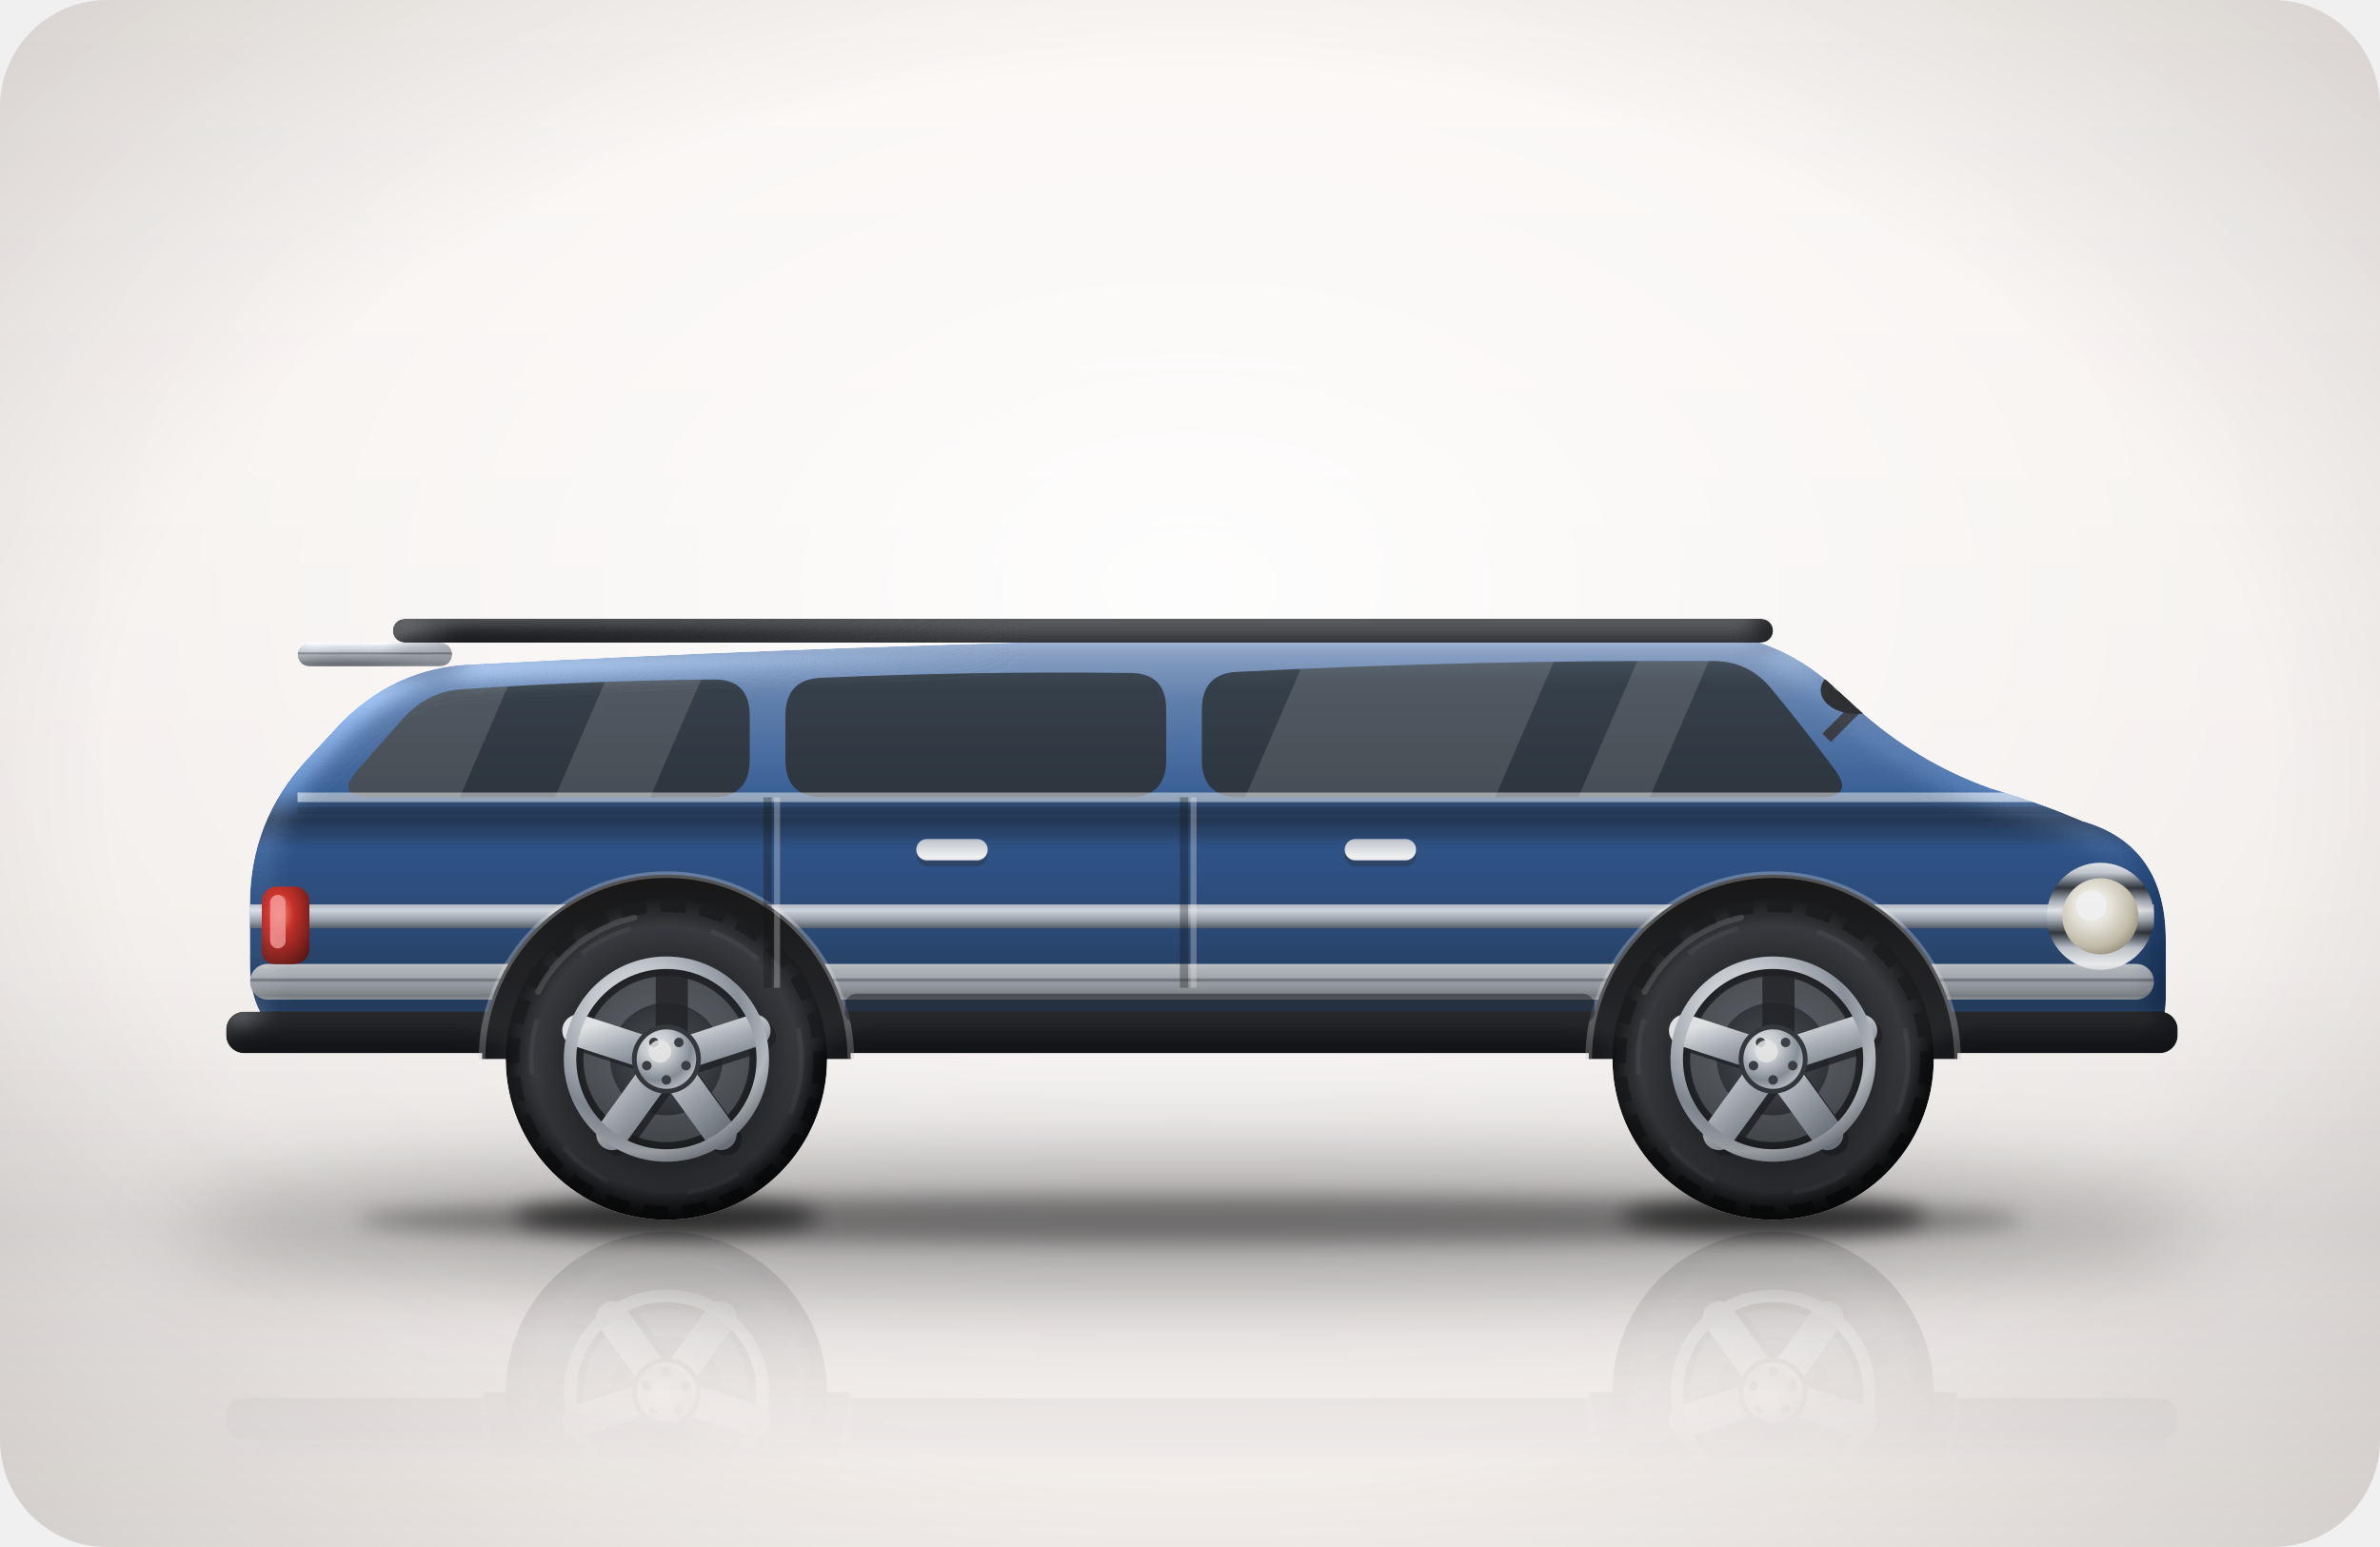
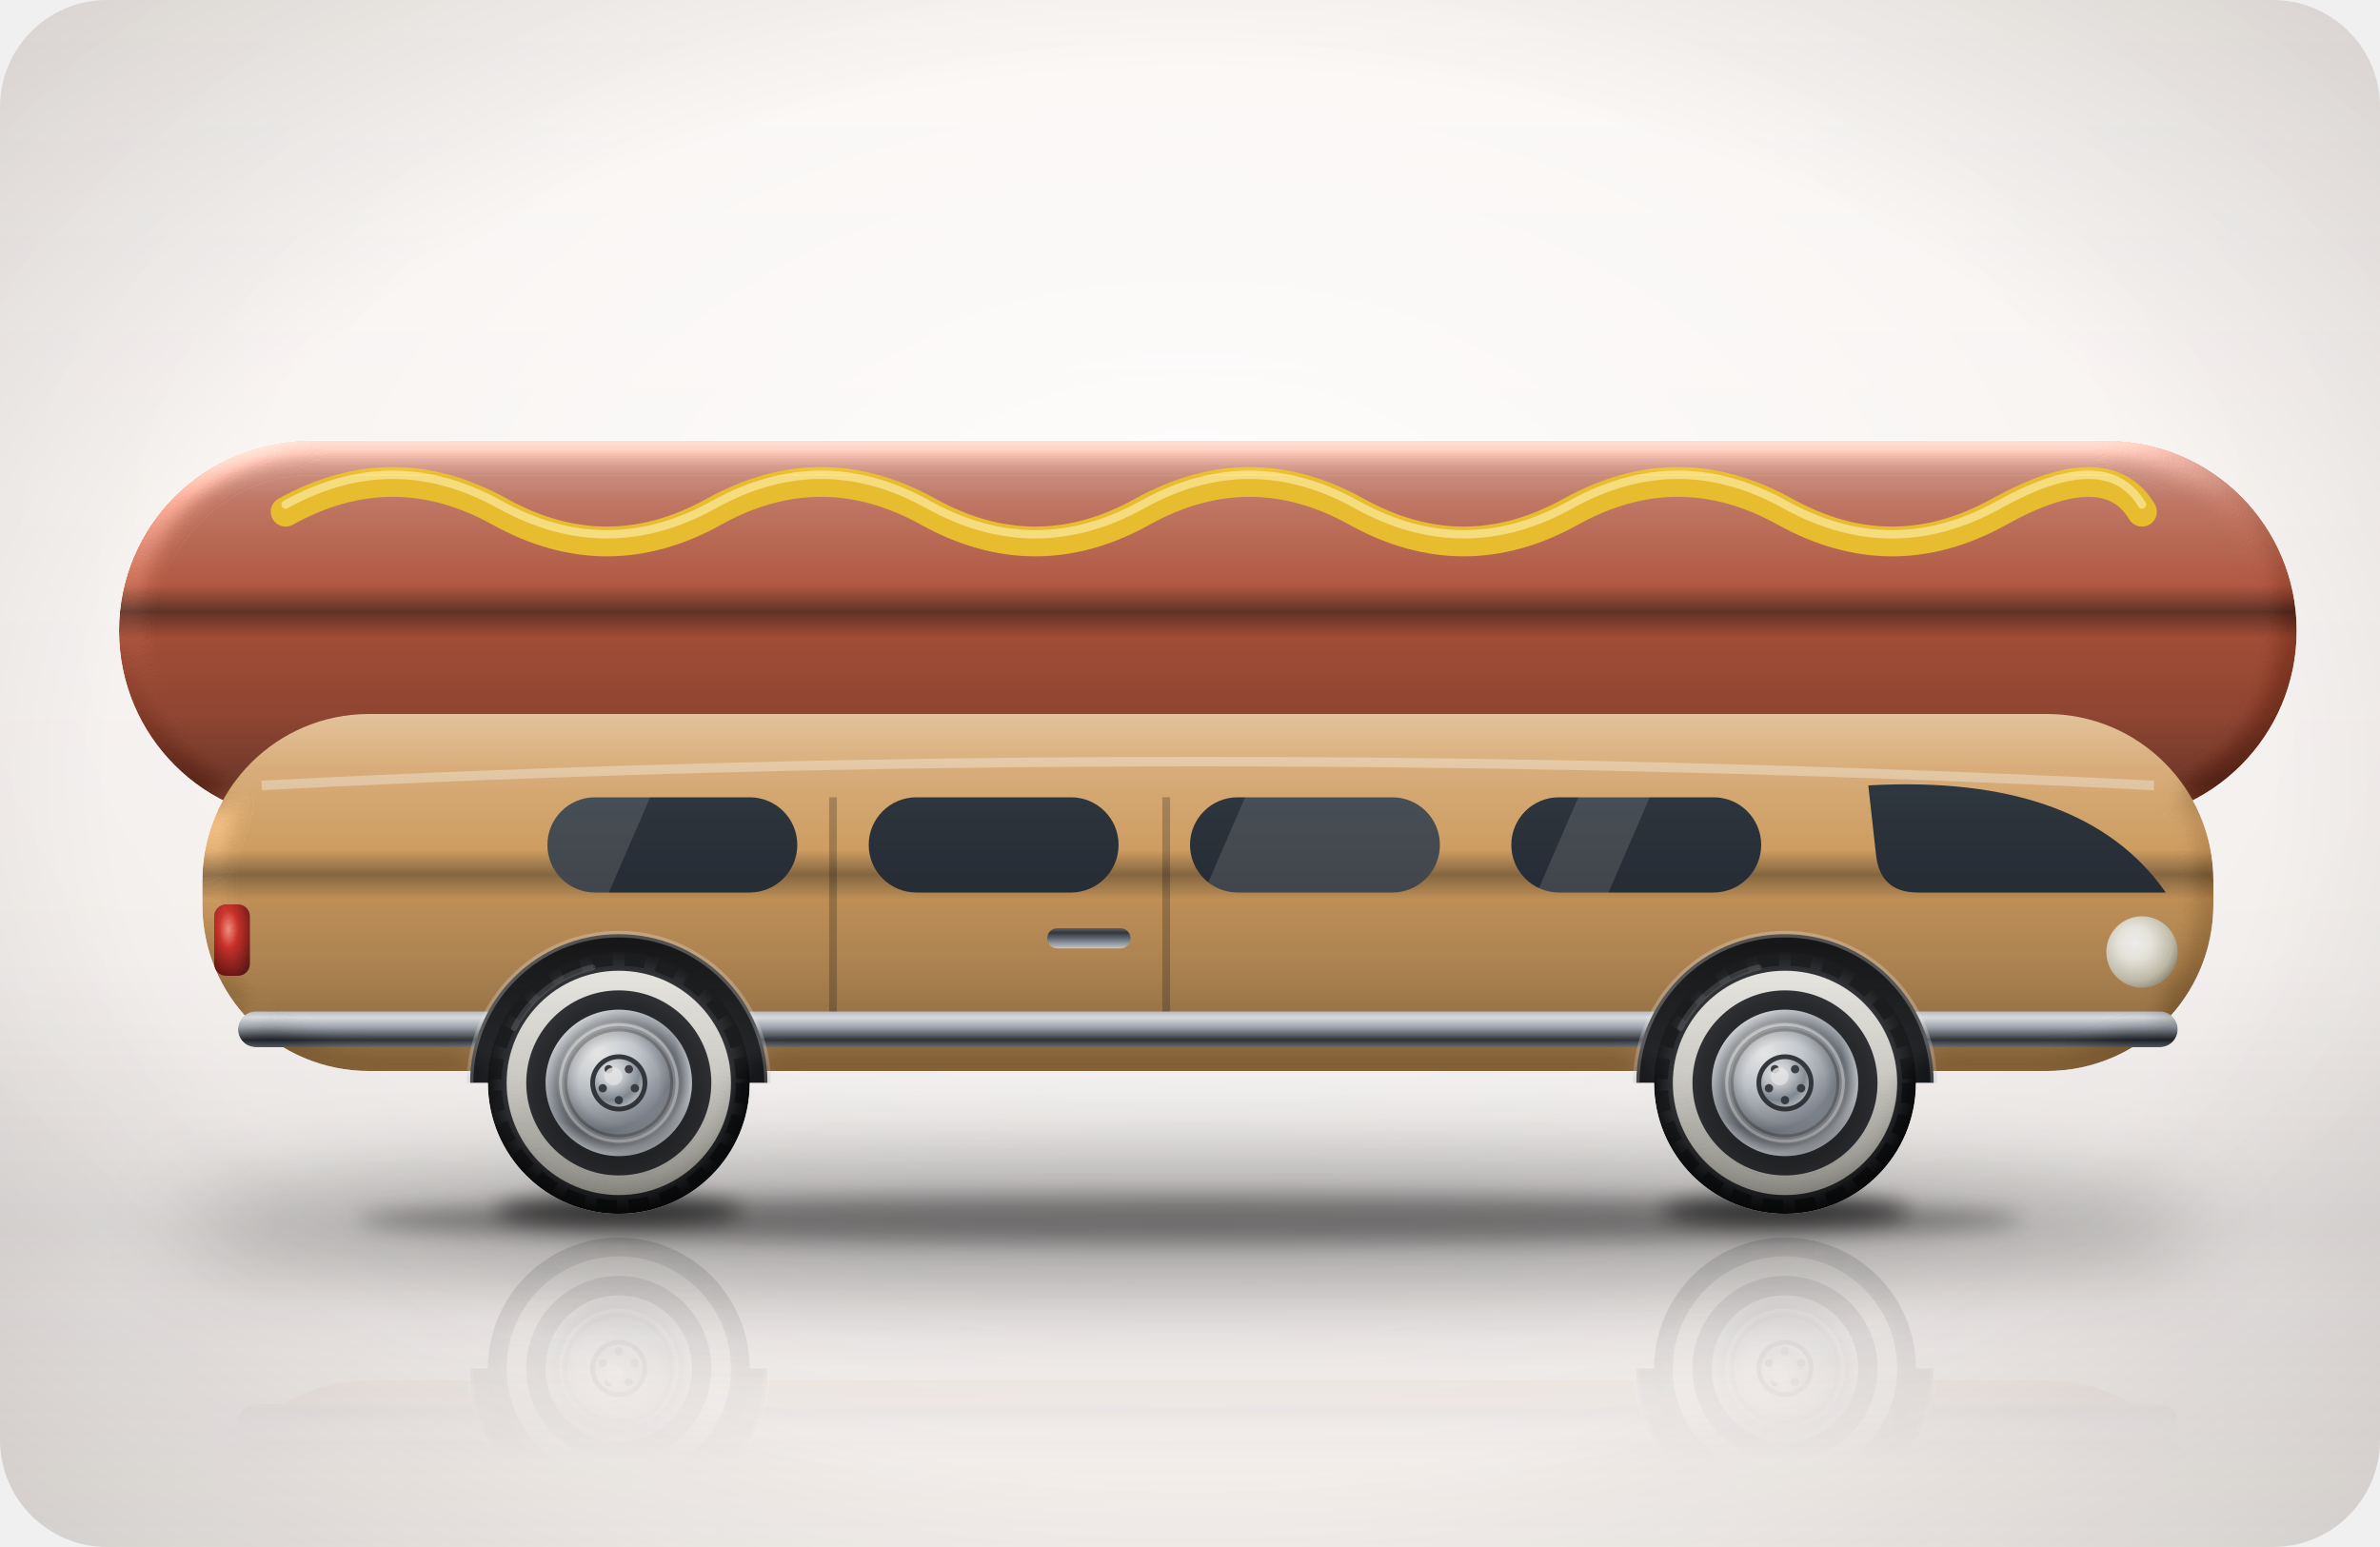
<svg xmlns="http://www.w3.org/2000/svg" viewBox="0 0 400 260" width="400" height="260">
  <defs>
    <linearGradient id="body" x1="0" y1="0" x2="0" y2="1">
-       <stop offset="0" stop-color="#91a7c7" />
-       <stop offset="0.16" stop-color="#5476a7" />
-       <stop offset="0.38" stop-color="#2c5793" />
-       <stop offset="0.45" stop-color="#122847" />
-       <stop offset="0.52" stop-color="#214983" />
-       <stop offset="0.72" stop-color="#1c4072" />
-       <stop offset="0.9" stop-color="#163158" />
-       <stop offset="1" stop-color="#1c4072" />
+       <stop offset="0" stop-color="#d4a295" />
+       <stop offset="0.16" stop-color="#bb6d59" />
+       <stop offset="0.38" stop-color="#ac4c33" />
+       <stop offset="0.45" stop-color="#542215" />
+       <stop offset="0.52" stop-color="#9b3f27" />
+       <stop offset="0.72" stop-color="#873722" />
+       <stop offset="0.9" stop-color="#682a1a" />
+       <stop offset="1" stop-color="#873722" />
    </linearGradient>
    <linearGradient id="accent" x1="0" y1="0" x2="0" y2="1">
-       <stop offset="0" stop-color="#c9cdd2" />
-       <stop offset="0.16" stop-color="#b7bcc2" />
-       <stop offset="0.38" stop-color="#abb1b9" />
-       <stop offset="0.45" stop-color="#696d72" />
-       <stop offset="0.52" stop-color="#9ea4ac" />
-       <stop offset="0.72" stop-color="#8f949b" />
-       <stop offset="0.9" stop-color="#787d82" />
-       <stop offset="1" stop-color="#8f949b" />
+       <stop offset="0" stop-color="#e3bf94" />
+       <stop offset="0.16" stop-color="#daaa71" />
+       <stop offset="0.38" stop-color="#d49d5a" />
+       <stop offset="0.45" stop-color="#836035" />
+       <stop offset="0.52" stop-color="#c6904f" />
+       <stop offset="0.72" stop-color="#b38248" />
+       <stop offset="0.9" stop-color="#966e3c" />
+       <stop offset="1" stop-color="#b38248" />
    </linearGradient>
    <linearGradient id="glassg" gradientUnits="userSpaceOnUse" x1="0" y1="70" x2="0" y2="160">
      <stop offset="0" stop-color="#9fb1c1" />
      <stop offset=".35" stop-color="#55687a" />
      <stop offset=".5" stop-color="#26313c" />
      <stop offset="1" stop-color="#121820" />
    </linearGradient>
    <pattern id="glass" patternUnits="userSpaceOnUse" width="400" height="260">
      <rect width="400" height="260" fill="url(#glassg)" />
      <path d="M70 40 L118 40 L40 220 L-8 220 Z M134 40 L150 40 L72 220 L56 220 Z M250 40 L292 40 L214 220 L172 220 Z M306 40 L318 40 L240 220 L228 220 Z" fill="#fff" opacity=".13" />
    </pattern>
    <linearGradient id="chrome" gradientUnits="userSpaceOnUse" x1="0" y1="0" x2="0" y2="9" spreadMethod="reflect">
      <stop offset="0" stop-color="#fbfcfd" />
      <stop offset=".3" stop-color="#c6ccd3" />
      <stop offset=".48" stop-color="#5a626d" />
      <stop offset=".58" stop-color="#262b31" />
      <stop offset=".82" stop-color="#a7afb9" />
      <stop offset="1" stop-color="#eef1f4" />
    </linearGradient>
    <radialGradient id="tire" cx=".5" cy=".5" r=".5">
      <stop offset="0" stop-color="#26282c" />
      <stop offset=".6" stop-color="#1b1c1f" />
      <stop offset=".82" stop-color="#2d2f34" />
      <stop offset=".93" stop-color="#18191c" />
      <stop offset="1" stop-color="#0a0b0c" />
    </radialGradient>
    <radialGradient id="rim" cx=".36" cy=".3" r=".85">
      <stop offset="0" stop-color="#ffffff" />
      <stop offset=".3" stop-color="#d6dbe1" />
      <stop offset=".62" stop-color="#8d95a0" />
      <stop offset=".8" stop-color="#c3c9d0" />
      <stop offset="1" stop-color="#5c636d" />
    </radialGradient>
    <radialGradient id="dish" cx=".5" cy=".5" r=".5">
      <stop offset=".55" stop-color="#000" stop-opacity="0" />
      <stop offset=".85" stop-color="#000" stop-opacity=".28" />
      <stop offset="1" stop-color="#fff" stop-opacity=".25" />
    </radialGradient>
    <radialGradient id="rimwell" cx=".5" cy=".5" r=".5">
      <stop offset="0" stop-color="#4a4f57" />
      <stop offset=".7" stop-color="#202328" />
      <stop offset="1" stop-color="#0d0e10" />
    </radialGradient>
    <linearGradient id="spoke" x1="0" y1="0" x2="1" y2="1">
      <stop offset="0" stop-color="#f4f6f8" />
      <stop offset=".5" stop-color="#b3bac3" />
      <stop offset="1" stop-color="#7e8692" />
    </linearGradient>
    <radialGradient id="gunmetal" cx=".38" cy=".32" r=".8">
      <stop offset="0" stop-color="#8b9098" />
      <stop offset=".6" stop-color="#4c5158" />
      <stop offset="1" stop-color="#26292e" />
    </radialGradient>
    <linearGradient id="whitewall" x1="0" y1="0" x2="0" y2="1">
      <stop offset="0" stop-color="#f6f5ef" />
      <stop offset="1" stop-color="#c9c7bd" />
    </linearGradient>
    <linearGradient id="rubber" x1="0" y1="0" x2="0" y2="1">
      <stop offset="0" stop-color="#3a3d42" />
      <stop offset=".2" stop-color="#222428" />
      <stop offset=".8" stop-color="#16171a" />
      <stop offset="1" stop-color="#2a2c30" />
    </linearGradient>
    <linearGradient id="well" x1="0" y1="0" x2="0" y2="1">
      <stop offset="0" stop-color="#050506" />
      <stop offset="1" stop-color="#1c1e22" />
    </linearGradient>
    <radialGradient id="lamp" cx=".4" cy=".38" r=".7">
      <stop offset="0" stop-color="#ffffff" />
      <stop offset=".35" stop-color="#f4f1e6" />
      <stop offset=".75" stop-color="#c9c3ae" />
      <stop offset="1" stop-color="#8e8873" />
    </radialGradient>
    <radialGradient id="tail" cx=".4" cy=".35" r=".75">
      <stop offset="0" stop-color="#ff8a7a" />
      <stop offset=".35" stop-color="#d0241b" />
      <stop offset="1" stop-color="#5a0806" />
    </radialGradient>
    <linearGradient id="wood" x1="0" y1="0" x2="0" y2="1">
      <stop offset="0" stop-color="#a87447" />
      <stop offset=".5" stop-color="#7e5130" />
      <stop offset="1" stop-color="#5b371e" />
    </linearGradient>
    <linearGradient id="cyc" x1="0" y1="0" x2="0" y2="1">
      <stop offset="0" stop-color="#f7f8f9" />
      <stop offset=".62" stop-color="#eceef0" />
      <stop offset=".79" stop-color="#d9dcdf" />
      <stop offset=".84" stop-color="#e3e5e8" />
      <stop offset="1" stop-color="#f2f3f4" />
    </linearGradient>
    <radialGradient id="key" cx=".5" cy=".38" r=".6">
      <stop offset="0" stop-color="#fff" stop-opacity=".9" />
      <stop offset="1" stop-color="#fff" stop-opacity="0" />
    </radialGradient>
    <radialGradient id="vig" cx=".5" cy=".5" r=".75">
      <stop offset=".6" stop-color="#000" stop-opacity="0" />
      <stop offset="1" stop-color="#000" stop-opacity=".16" />
    </radialGradient>
    <linearGradient id="sheen" gradientUnits="userSpaceOnUse" x1="0" y1="60" x2="400" y2="200">
      <stop offset=".18" stop-color="#fff" stop-opacity="0" />
      <stop offset=".27" stop-color="#fff" stop-opacity=".26" />
      <stop offset=".33" stop-color="#fff" stop-opacity="0" />
      <stop offset=".6" stop-color="#fff" stop-opacity="0" />
      <stop offset=".66" stop-color="#fff" stop-opacity=".1" />
      <stop offset=".7" stop-color="#fff" stop-opacity="0" />
    </linearGradient>
    <linearGradient id="ao" gradientUnits="userSpaceOnUse" x1="0" y1="120" x2="0" y2="206">
      <stop offset="0" stop-color="#000" stop-opacity="0" />
      <stop offset=".7" stop-color="#000" stop-opacity=".1" />
      <stop offset="1" stop-color="#000" stop-opacity=".35" />
    </linearGradient>
    <linearGradient id="fadeg" gradientUnits="userSpaceOnUse" x1="0" y1="206" x2="0" y2="246">
      <stop offset="0" stop-color="#fff" stop-opacity=".9" />
      <stop offset="1" stop-color="#fff" stop-opacity="0" />
    </linearGradient>
    <mask id="fade" maskUnits="userSpaceOnUse" x="0" y="0" width="400" height="260">
      <rect x="0" y="206" width="400" height="54" fill="url(#fadeg)" />
    </mask>
    <filter id="white" x="0" y="0" width="1" height="1">
      <feColorMatrix type="matrix" values="0 0 0 0 1 0 0 0 0 1 0 0 0 0 1 0 0 0 1 0" />
    </filter>
    <mask id="carm" maskUnits="userSpaceOnUse" x="0" y="0" width="400" height="260">
      <use href="#car" filter="url(#white)" />
    </mask>
    <filter id="blur2" x="-50%" y="-300%" width="200%" height="700%">
      <feGaussianBlur stdDeviation="1.8" />
    </filter>
    <filter id="blur6" x="-30%" y="-400%" width="160%" height="900%">
      <feGaussianBlur stdDeviation="7" />
    </filter>
    <filter id="studio" x="-4%" y="-8%" width="108%" height="116%" color-interpolation-filters="sRGB">
      <feGaussianBlur in="SourceAlpha" stdDeviation="2.4" result="b" />
      <feDiffuseLighting in="b" surfaceScale="4" diffuseConstant="1.04" lighting-color="#fff" result="df">
        <feDistantLight azimuth="245" elevation="62" />
      </feDiffuseLighting>
      <feBlend in="SourceGraphic" in2="df" mode="multiply" result="lit" />
      <feSpecularLighting in="b" surfaceScale="4" specularConstant=".7" specularExponent="26" lighting-color="#fff" result="sp">
        <feDistantLight azimuth="245" elevation="50" />
      </feSpecularLighting>
      <feComposite in="sp" in2="lit" operator="arithmetic" k1="0" k2=".55" k3="1" k4="0" result="all" />
      <feComposite in="all" in2="SourceAlpha" operator="in" />
    </filter>
    <g id="tpl">
-       <path d="M42.0 162.0L42.0 152.0Q42.0 138.0 51.5 127.7L56.5 122.3Q66.0 112.0 80.0 111.6Q181.9 106.4 284.0 106.4Q298.0 106.0 308.3 115.5L312.1 119.0Q322.0 128.0 334.6 132.5Q342.5 134.8 350.0 138.0Q364.0 142.0 364.0 158.0L364.0 167.9Q364.0 176.0 355.9 176.0L56.0 176.0Q42.0 176.0 42.0 162.0Z" fill="url(#body)" />
-       <path d="M78.3 115.8Q99.0 114.4 119.7 114.2Q126.0 114.0 126.0 120.3L126.0 127.7Q126.0 134.0 119.7 134.0L62.3 134.0Q56.0 134.0 60.2 129.3L67.8 120.7Q72.0 116.0 78.3 115.8Z" fill="url(#glass)" />
-       <path d="M138.3 113.9Q164.0 112.8 189.7 113.1Q196.0 113.0 196.0 119.3L196.0 127.7Q196.0 134.0 189.7 134.0L138.3 134.0Q132.0 134.0 132.0 127.7L132.0 120.3Q132.0 114.0 138.3 113.9Z" fill="url(#glass)" />
-       <path d="M208.3 112.9Q248.0 110.9 287.7 111.1Q294.0 111.0 297.9 116.0Q303.2 122.4 308.1 129.0Q312.0 134.0 305.7 134.0L208.3 134.0Q202.0 134.0 202.0 127.7L202.0 119.3Q202.0 113.0 208.3 112.9Z" fill="url(#glass)" />
-       <rect x="66" y="104" width="232" height="4" rx="2" fill="#17191d" />
-       <rect x="50" y="108" width="26" height="4" rx="2.0" fill="url(#accent)" />
-       <rect x="42" y="152" width="320" height="4" fill="url(#chrome)" opacity=".9" />
-       <rect x="42" y="162" width="320" height="6" rx="3.0" fill="url(#accent)" />
-       <rect x="38" y="170" width="328" height="7" rx="3" fill="#17191d" />
-       <circle cx="352" cy="154" r="6" fill="url(#lamp)" />
-       <rect x="44" y="150" width="7" height="12" rx="2" fill="url(#tail)" />
-       <path d="M81 178 A31 31 0 0 1 143 178 Z" fill="url(#well)" />
-       <path d="M81 178 A31 31 0 0 1 143 178" fill="none" stroke="#fff" stroke-width="1.1" opacity=".28" />
-       <circle cx="112" cy="178" r="27" fill="url(#tire)" />
-       <circle cx="112" cy="178" r="25.8" fill="none" stroke="#0b0c0e" stroke-width="2.2" stroke-dasharray="4.3 2.4" opacity=".9" />
-       <circle cx="112" cy="178" r="22.7" fill="none" stroke="#3a3d43" stroke-width=".8" stroke-dasharray="9.4 13.5" opacity=".7" />
-       <circle cx="112" cy="178" r="17.0" fill="#1a1c20" />
-       <circle cx="112" cy="178" r="16.2" fill="url(#rimwell)" />
-       <circle cx="112" cy="178" r="11.7" fill="none" stroke="#6f747b" stroke-width="4.5" opacity=".55" />
-       <path d="M112.9 178.9 L112.9 163.3" stroke="#121316" stroke-width="5.4" stroke-linecap="round" opacity=".8" />
-       <path d="M112 178 L112.0 162.4" stroke="url(#spoke)" stroke-width="5.4" stroke-linecap="round" />
-       <path d="M112.9 178.9 L127.7 174.1" stroke="#121316" stroke-width="5.4" stroke-linecap="round" opacity=".8" />
-       <path d="M112 178 L126.8 173.2" stroke="url(#spoke)" stroke-width="5.4" stroke-linecap="round" />
-       <path d="M112.9 178.9 L122.0 191.5" stroke="#121316" stroke-width="5.4" stroke-linecap="round" opacity=".8" />
-       <path d="M112 178 L121.1 190.6" stroke="url(#spoke)" stroke-width="5.4" stroke-linecap="round" />
-       <path d="M112.9 178.9 L103.8 191.5" stroke="#121316" stroke-width="5.4" stroke-linecap="round" opacity=".8" />
-       <path d="M112 178 L102.9 190.6" stroke="url(#spoke)" stroke-width="5.4" stroke-linecap="round" />
-       <path d="M112.9 178.9 L98.1 174.1" stroke="#121316" stroke-width="5.4" stroke-linecap="round" opacity=".8" />
-       <path d="M112 178 L97.2 173.2" stroke="url(#spoke)" stroke-width="5.4" stroke-linecap="round" />
-       <circle cx="112" cy="178" r="16.2" fill="none" stroke="url(#rim)" stroke-width="2.1" />
-       <circle cx="112" cy="178" r="5.4" fill="url(#rim)" />
-       <circle cx="112" cy="178" r="5.4" fill="none" stroke="#2b2e33" stroke-width=".8" />
-       <circle cx="114.1" cy="175.2" r="0.8" fill="#33363c" />
-       <circle cx="115.3" cy="179.1" r="0.8" fill="#33363c" />
-       <circle cx="112.0" cy="181.5" r="0.8" fill="#33363c" />
-       <circle cx="108.7" cy="179.1" r="0.8" fill="#33363c" />
-       <circle cx="109.9" cy="175.2" r="0.8" fill="#33363c" />
-       <circle cx="110.9" cy="176.7" r="1.9" fill="#fff" opacity=".85" />
-       <path d="M90.4 166.7 A24.3 24.3 0 0 1 106.6 154.2" fill="none" stroke="#fff" stroke-width="1" opacity=".14" stroke-linecap="round" />
-       <path d="M267 178 A31 31 0 0 1 329 178 Z" fill="url(#well)" />
-       <path d="M267 178 A31 31 0 0 1 329 178" fill="none" stroke="#fff" stroke-width="1.1" opacity=".28" />
-       <circle cx="298" cy="178" r="27" fill="url(#tire)" />
-       <circle cx="298" cy="178" r="25.8" fill="none" stroke="#0b0c0e" stroke-width="2.2" stroke-dasharray="4.3 2.4" opacity=".9" />
-       <circle cx="298" cy="178" r="22.7" fill="none" stroke="#3a3d43" stroke-width=".8" stroke-dasharray="9.4 13.5" opacity=".7" />
-       <circle cx="298" cy="178" r="17.0" fill="#1a1c20" />
-       <circle cx="298" cy="178" r="16.2" fill="url(#rimwell)" />
-       <circle cx="298" cy="178" r="11.7" fill="none" stroke="#6f747b" stroke-width="4.5" opacity=".55" />
-       <path d="M298.9 178.9 L298.9 163.3" stroke="#121316" stroke-width="5.4" stroke-linecap="round" opacity=".8" />
-       <path d="M298 178 L298.0 162.4" stroke="url(#spoke)" stroke-width="5.4" stroke-linecap="round" />
-       <path d="M298.9 178.9 L313.7 174.1" stroke="#121316" stroke-width="5.4" stroke-linecap="round" opacity=".8" />
-       <path d="M298 178 L312.8 173.2" stroke="url(#spoke)" stroke-width="5.4" stroke-linecap="round" />
-       <path d="M298.9 178.9 L308.0 191.5" stroke="#121316" stroke-width="5.4" stroke-linecap="round" opacity=".8" />
-       <path d="M298 178 L307.1 190.6" stroke="url(#spoke)" stroke-width="5.4" stroke-linecap="round" />
-       <path d="M298.9 178.9 L289.8 191.5" stroke="#121316" stroke-width="5.4" stroke-linecap="round" opacity=".8" />
-       <path d="M298 178 L288.9 190.6" stroke="url(#spoke)" stroke-width="5.4" stroke-linecap="round" />
-       <path d="M298.9 178.9 L284.1 174.1" stroke="#121316" stroke-width="5.4" stroke-linecap="round" opacity=".8" />
-       <path d="M298 178 L283.2 173.2" stroke="url(#spoke)" stroke-width="5.4" stroke-linecap="round" />
-       <circle cx="298" cy="178" r="16.2" fill="none" stroke="url(#rim)" stroke-width="2.1" />
-       <circle cx="298" cy="178" r="5.4" fill="url(#rim)" />
-       <circle cx="298" cy="178" r="5.4" fill="none" stroke="#2b2e33" stroke-width=".8" />
-       <circle cx="300.1" cy="175.2" r="0.8" fill="#33363c" />
-       <circle cx="301.3" cy="179.1" r="0.8" fill="#33363c" />
-       <circle cx="298.0" cy="181.5" r="0.8" fill="#33363c" />
-       <circle cx="294.7" cy="179.1" r="0.8" fill="#33363c" />
-       <circle cx="295.9" cy="175.2" r="0.8" fill="#33363c" />
-       <circle cx="296.9" cy="176.7" r="1.9" fill="#fff" opacity=".85" />
-       <path d="M276.4 166.7 A24.3 24.3 0 0 1 292.6 154.2" fill="none" stroke="#fff" stroke-width="1" opacity=".14" stroke-linecap="round" />
+       <rect x="20" y="74" width="366" height="64" rx="32" fill="url(#body)" />
+       <path d="M48 86 Q66 76 84 86 T120 86 T156 86 T192 86 T228 86 T264 86 T300 86 T336 86 T360 86" stroke="#e8b81e" stroke-width="5" fill="none" stroke-linecap="round" />
+       <path d="M48 86 Q66 76 84 86 T120 86 T156 86 T192 86 T228 86 T264 86 T300 86 T336 86 T360 86" stroke="#fff3b0" stroke-width="1.4" fill="none" stroke-linecap="round" opacity=".6" transform="translate(0 -1.2)" />
+       <rect x="34" y="120" width="338" height="60" rx="28" fill="url(#accent)" />
+       <path d="M44 132 Q200 124 362 132" stroke="#fff" stroke-width="1.6" fill="none" opacity=".35" />
+       <rect x="92" y="134" width="42" height="16" rx="8" fill="url(#glass)" />
+       <rect x="146" y="134" width="42" height="16" rx="8" fill="url(#glass)" />
+       <rect x="200" y="134" width="42" height="16" rx="8" fill="url(#glass)" />
+       <rect x="254" y="134" width="42" height="16" rx="8" fill="url(#glass)" />
+       <path d="M314.0 132.0Q350.0 130.0 364.0 150.0L357.7 150.0L322.3 150.0Q316.0 150.0 315.3 143.7L314.7 138.3Q314.0 132.0 314.0 132.0Z" fill="url(#glass)" />
+       <path d="M140 134 V176 M196 134 V176" stroke="#000" stroke-width="1.3" opacity=".25" />
+       <rect x="176" y="156" width="14" height="3.4" rx="1.7" fill="url(#chrome)" />
+       <rect x="40" y="170" width="326" height="6" rx="3" fill="url(#chrome)" />
+       <circle cx="360" cy="160" r="6" fill="url(#lamp)" />
+       <rect x="36" y="152" width="6" height="12" rx="2" fill="url(#tail)" />
+       <path d="M79 182 A25 25 0 0 1 129 182 Z" fill="url(#well)" />
+       <path d="M79 182 A25 25 0 0 1 129 182" fill="none" stroke="#fff" stroke-width="1.1" opacity=".28" />
+       <circle cx="104" cy="182" r="22" fill="url(#tire)" />
+       <circle cx="104" cy="182" r="20.8" fill="none" stroke="#0b0c0e" stroke-width="2.2" stroke-dasharray="3.5 2.0" opacity=".9" />
+       <circle cx="104" cy="182" r="18.5" fill="none" stroke="#3a3d43" stroke-width=".8" stroke-dasharray="7.7 11.0" opacity=".7" />
+       <circle cx="104" cy="182" r="17.2" fill="none" stroke="url(#whitewall)" stroke-width="3.3" />
+       <circle cx="104" cy="182" r="13.1" fill="#1a1c20" />
+       <circle cx="104" cy="182" r="12.3" fill="url(#rim)" />
+       <circle cx="104" cy="182" r="12.3" fill="url(#dish)" />
+       <circle cx="104" cy="182" r="9.6" fill="none" stroke="#fff" stroke-width=".9" opacity=".45" />
+       <circle cx="104" cy="182" r="9.1" fill="none" stroke="#000" stroke-width=".9" opacity=".25" />
+       <circle cx="104" cy="182" r="4.4" fill="url(#rim)" />
+       <circle cx="104" cy="182" r="4.4" fill="none" stroke="#2b2e33" stroke-width=".8" />
+       <circle cx="105.7" cy="179.7" r="0.7" fill="#33363c" />
+       <circle cx="106.7" cy="182.9" r="0.7" fill="#33363c" />
+       <circle cx="104.0" cy="184.9" r="0.7" fill="#33363c" />
+       <circle cx="101.3" cy="182.9" r="0.7" fill="#33363c" />
+       <circle cx="102.3" cy="179.7" r="0.7" fill="#33363c" />
+       <circle cx="103.1" cy="180.9" r="1.5" fill="#fff" opacity=".85" />
+       <path d="M86.4 172.8 A19.8 19.8 0 0 1 99.6 162.6" fill="none" stroke="#fff" stroke-width="1" opacity=".14" stroke-linecap="round" />
+       <path d="M275 182 A25 25 0 0 1 325 182 Z" fill="url(#well)" />
+       <path d="M275 182 A25 25 0 0 1 325 182" fill="none" stroke="#fff" stroke-width="1.1" opacity=".28" />
+       <circle cx="300" cy="182" r="22" fill="url(#tire)" />
+       <circle cx="300" cy="182" r="20.8" fill="none" stroke="#0b0c0e" stroke-width="2.2" stroke-dasharray="3.5 2.0" opacity=".9" />
+       <circle cx="300" cy="182" r="18.5" fill="none" stroke="#3a3d43" stroke-width=".8" stroke-dasharray="7.7 11.0" opacity=".7" />
+       <circle cx="300" cy="182" r="17.2" fill="none" stroke="url(#whitewall)" stroke-width="3.3" />
+       <circle cx="300" cy="182" r="13.1" fill="#1a1c20" />
+       <circle cx="300" cy="182" r="12.3" fill="url(#rim)" />
+       <circle cx="300" cy="182" r="12.3" fill="url(#dish)" />
+       <circle cx="300" cy="182" r="9.6" fill="none" stroke="#fff" stroke-width=".9" opacity=".45" />
+       <circle cx="300" cy="182" r="9.1" fill="none" stroke="#000" stroke-width=".9" opacity=".25" />
+       <circle cx="300" cy="182" r="4.4" fill="url(#rim)" />
+       <circle cx="300" cy="182" r="4.4" fill="none" stroke="#2b2e33" stroke-width=".8" />
+       <circle cx="301.7" cy="179.7" r="0.7" fill="#33363c" />
+       <circle cx="302.7" cy="182.9" r="0.7" fill="#33363c" />
+       <circle cx="300.0" cy="184.9" r="0.7" fill="#33363c" />
+       <circle cx="297.3" cy="182.9" r="0.7" fill="#33363c" />
+       <circle cx="298.3" cy="179.7" r="0.7" fill="#33363c" />
+       <circle cx="299.1" cy="180.9" r="1.5" fill="#fff" opacity=".85" />
+       <path d="M282.4 172.8 A19.8 19.8 0 0 1 295.6 162.6" fill="none" stroke="#fff" stroke-width="1" opacity=".14" stroke-linecap="round" />
    </g>
    <mask id="tplm" maskUnits="userSpaceOnUse" x="0" y="0" width="400" height="260">
      <use href="#tpl" filter="url(#white)" />
    </mask>
    <g id="car">
      <use href="#tpl" />
-       <g mask="url(#tplm)">
-         <path d="M50 134 H350" stroke="#fff" stroke-width="1.6" opacity=".5" />
-         <path d="M50 136.2 H350" stroke="#000" stroke-width="1.2" opacity=".16" />
-         <rect x="142" y="167" width="126" height="5" rx="2" fill="#17191d" opacity=".55" />
-         <path d="M129 134 V166" stroke="#000" stroke-width="1.4" opacity=".32" />
-         <path d="M130.6 134 V166" stroke="#fff" stroke-width="1" opacity=".3" />
-         <path d="M199 134 V166" stroke="#000" stroke-width="1.4" opacity=".32" />
-         <path d="M200.6 134 V166" stroke="#fff" stroke-width="1" opacity=".3" />
-         <rect x="154" y="141" width="12" height="3.6" rx="1.8" fill="#1d2027" opacity=".35" transform="translate(0 1)" />
-         <rect x="154" y="141" width="12" height="3.6" rx="1.8" fill="url(#chrome)" />
-         <rect x="226" y="141" width="12" height="3.6" rx="1.8" fill="#1d2027" opacity=".35" transform="translate(0 1)" />
-         <rect x="226" y="141" width="12" height="3.6" rx="1.8" fill="url(#chrome)" />
-         <path d="M312 119 L307 124" stroke="#2a2d34" stroke-width="2" />
-         <ellipse cx="312" cy="116" rx="6" ry="4" fill="#17191d" />
-         <ellipse cx="311" cy="115" rx="3" ry="1.6" fill="#fff" opacity=".4" />
-         <circle cx="353" cy="154" r="9" fill="url(#chrome)" />
-         <circle cx="353" cy="154" r="6.4" fill="url(#lamp)" />
-         <circle cx="351.5" cy="152.2" r="2.6" fill="#fff" />
-         <rect x="44" y="149" width="8" height="13" rx="2.5" fill="url(#tail)" />
-         <rect x="45.4" y="150.4" width="2.6" height="9" rx="1.3" fill="#ff9a9a" opacity=".8" />
-       </g>
+       <g mask="url(#tplm)" />
    </g>
  </defs>
  <rect width="400" height="260" rx="18" fill="url(#cyc)" />
  <rect width="400" height="260" rx="18" fill="#ffe3d1" opacity=".22" />
  <rect width="400" height="260" rx="18" fill="url(#key)" />
  <g mask="url(#fade)" opacity=".15">
    <use href="#car" transform="translate(0 412) scale(1 -1)" />
  </g>
  <ellipse cx="200" cy="206" rx="170" ry="11" fill="#000" opacity=".3" filter="url(#blur6)" />
  <ellipse cx="200" cy="205" rx="140" ry="4" fill="#000" opacity=".35" filter="url(#blur2)" />
-   <ellipse cx="112" cy="204.5" rx="25.6" ry="3.0" fill="#000" opacity=".62" filter="url(#blur2)" />
-   <ellipse cx="298" cy="204.5" rx="25.6" ry="3.0" fill="#000" opacity=".62" filter="url(#blur2)" />
+   <ellipse cx="104" cy="203.5" rx="20.9" ry="2.4" fill="#000" opacity=".62" filter="url(#blur2)" />
+   <ellipse cx="300" cy="203.5" rx="20.9" ry="2.4" fill="#000" opacity=".62" filter="url(#blur2)" />
  <use href="#car" filter="url(#studio)" />
  <g mask="url(#carm)">
    <rect width="400" height="260" fill="url(#ao)" />
  </g>
  <rect width="400" height="260" rx="18" fill="url(#vig)" />
</svg>
